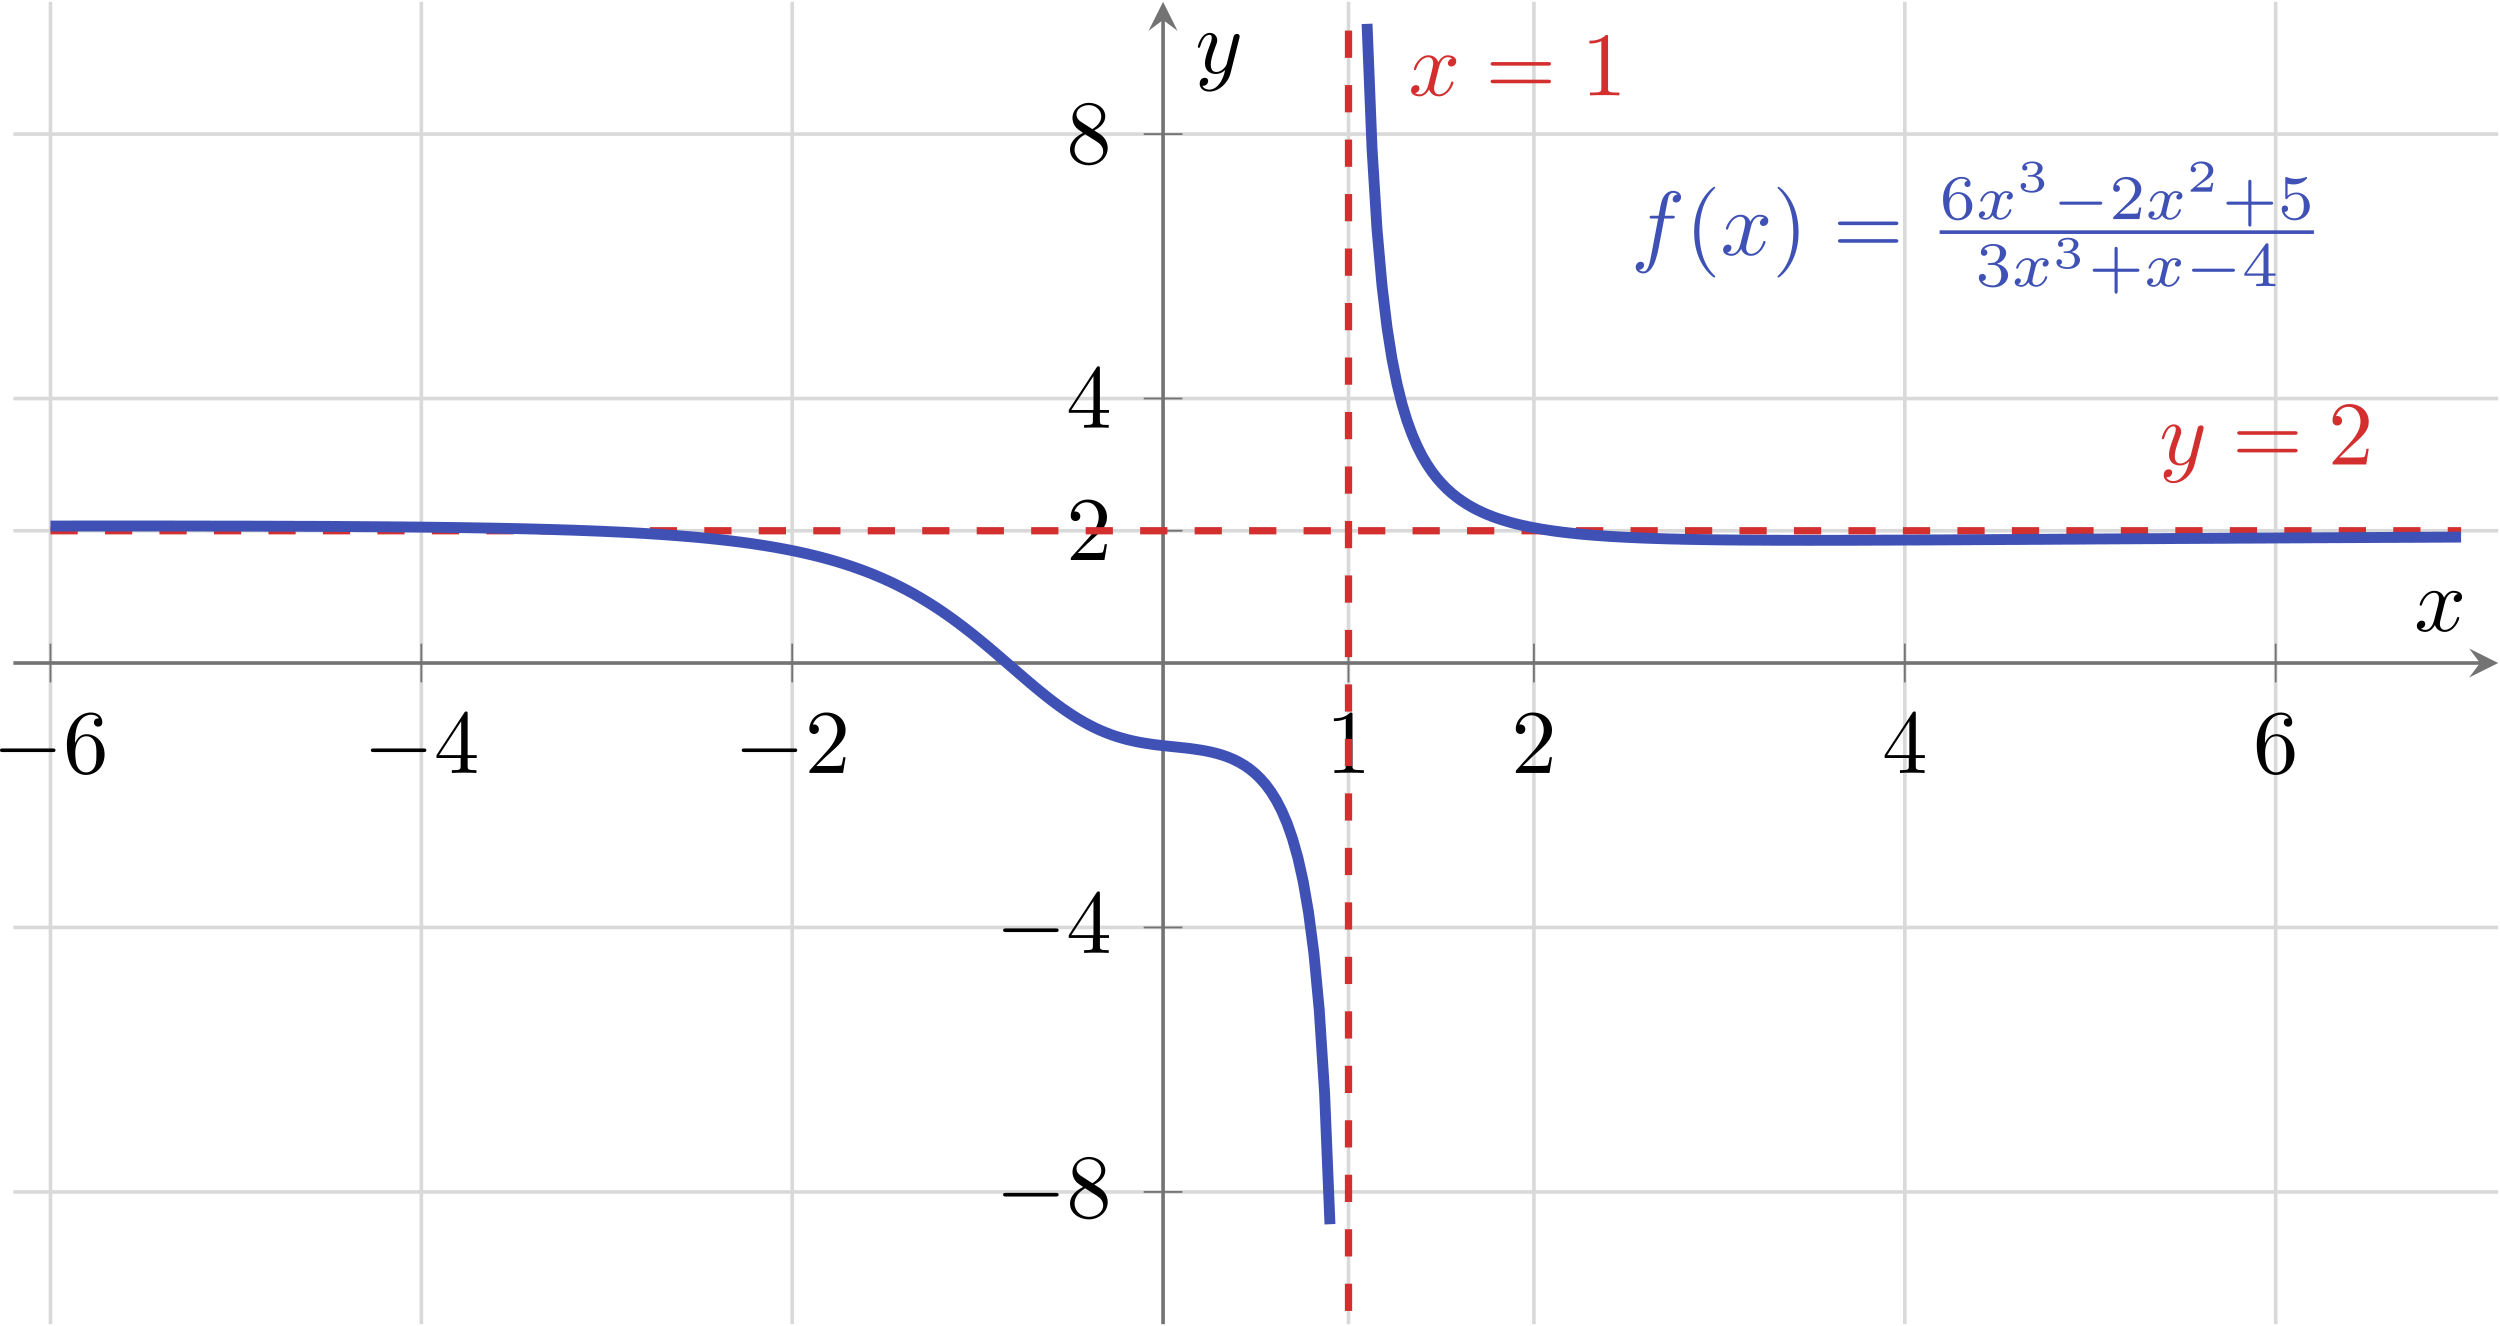
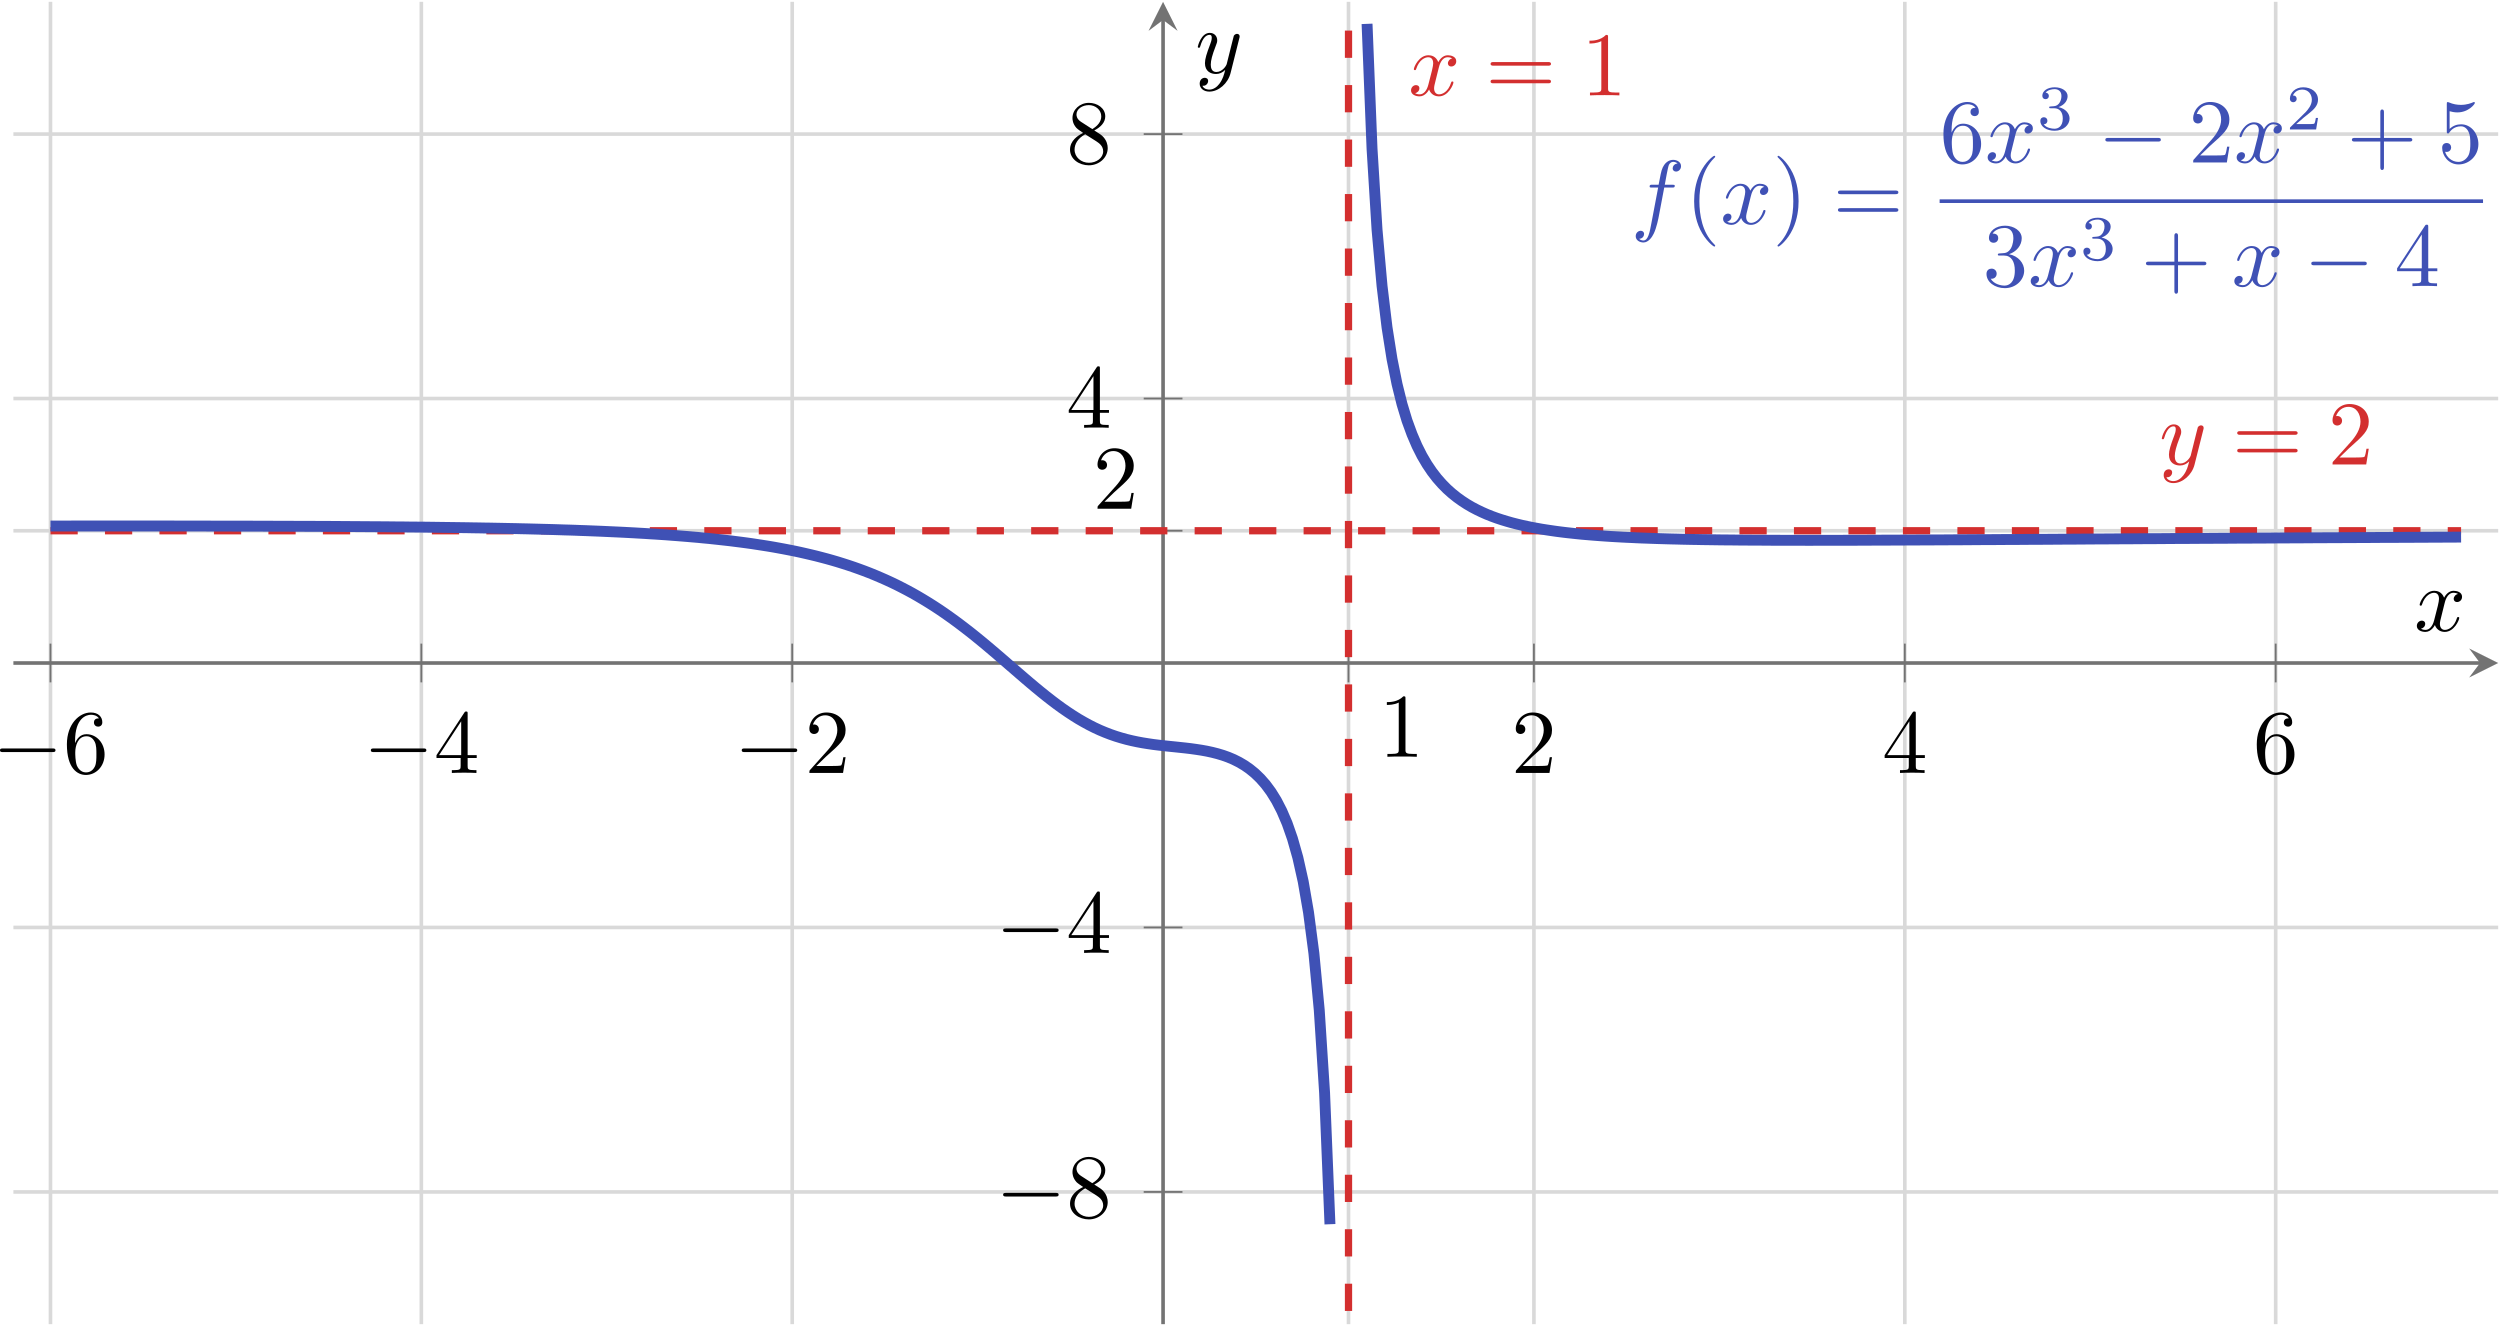
<svg xmlns="http://www.w3.org/2000/svg" xmlns:xlink="http://www.w3.org/1999/xlink" version="1.1" width="274.305pt" height="145.489pt" viewBox="-62.871 -67.02 274.305 145.489">
  <defs>
    <path id="g0-0" d="M6.565-2.291C6.735-2.291 6.914-2.291 6.914-2.491S6.735-2.69 6.565-2.69H1.176C1.006-2.69 .827-2.69 .827-2.491S1.006-2.291 1.176-2.291H6.565Z" />
-     <path id="g1-0" d="M5.189-1.576C5.3-1.576 5.467-1.576 5.467-1.743C5.467-1.918 5.307-1.918 5.189-1.918H1.032C.921-1.918 .753-1.918 .753-1.75C.753-1.576 .914-1.576 1.032-1.576H5.189Z" />
-     <path id="g2-102" d="M3.656-3.985H4.513C4.712-3.985 4.812-3.985 4.812-4.184C4.812-4.294 4.712-4.294 4.543-4.294H3.716L3.925-5.43C3.965-5.639 4.105-6.346 4.164-6.466C4.254-6.655 4.423-6.804 4.633-6.804C4.672-6.804 4.932-6.804 5.121-6.625C4.682-6.585 4.583-6.237 4.583-6.087C4.583-5.858 4.762-5.738 4.951-5.738C5.21-5.738 5.499-5.958 5.499-6.336C5.499-6.795 5.041-7.024 4.633-7.024C4.294-7.024 3.666-6.844 3.367-5.858C3.308-5.649 3.278-5.549 3.039-4.294H2.351C2.162-4.294 2.052-4.294 2.052-4.105C2.052-3.985 2.142-3.985 2.331-3.985H2.989L2.242-.05C2.062 .917 1.893 1.823 1.375 1.823C1.335 1.823 1.086 1.823 .897 1.644C1.355 1.614 1.445 1.255 1.445 1.106C1.445 .877 1.265 .757 1.076 .757C.817 .757 .528 .976 .528 1.355C.528 1.803 .966 2.042 1.375 2.042C1.923 2.042 2.321 1.455 2.501 1.076C2.819 .448 3.049-.757 3.059-.827L3.656-3.985Z" />
-     <path id="g2-120" d="M3.328-3.009C3.387-3.268 3.616-4.184 4.314-4.184C4.364-4.184 4.603-4.184 4.812-4.055C4.533-4.005 4.334-3.756 4.334-3.517C4.334-3.357 4.443-3.168 4.712-3.168C4.932-3.168 5.25-3.347 5.25-3.746C5.25-4.264 4.663-4.403 4.324-4.403C3.746-4.403 3.397-3.875 3.278-3.646C3.029-4.304 2.491-4.403 2.202-4.403C1.166-4.403 .598-3.118 .598-2.869C.598-2.77 .697-2.77 .717-2.77C.797-2.77 .827-2.79 .847-2.879C1.186-3.935 1.843-4.184 2.182-4.184C2.371-4.184 2.72-4.095 2.72-3.517C2.72-3.208 2.55-2.54 2.182-1.146C2.022-.528 1.674-.11 1.235-.11C1.176-.11 .946-.11 .737-.239C.986-.289 1.205-.498 1.205-.777C1.205-1.046 .986-1.126 .837-1.126C.538-1.126 .289-.867 .289-.548C.289-.09 .787 .11 1.225 .11C1.883 .11 2.242-.588 2.271-.648C2.391-.279 2.75 .11 3.347 .11C4.374 .11 4.941-1.176 4.941-1.425C4.941-1.524 4.852-1.524 4.822-1.524C4.732-1.524 4.712-1.484 4.692-1.415C4.364-.349 3.686-.11 3.367-.11C2.979-.11 2.819-.428 2.819-.767C2.819-.986 2.879-1.205 2.989-1.644L3.328-3.009Z" />
-     <path id="g2-121" d="M4.842-3.796C4.882-3.935 4.882-3.955 4.882-4.025C4.882-4.204 4.742-4.294 4.593-4.294C4.493-4.294 4.334-4.234 4.244-4.085C4.224-4.035 4.144-3.726 4.105-3.547C4.035-3.288 3.965-3.019 3.905-2.75L3.457-.956C3.417-.807 2.989-.11 2.331-.11C1.823-.11 1.714-.548 1.714-.917C1.714-1.375 1.883-1.993 2.222-2.869C2.381-3.278 2.421-3.387 2.421-3.587C2.421-4.035 2.102-4.403 1.604-4.403C.658-4.403 .289-2.959 .289-2.869C.289-2.77 .389-2.77 .408-2.77C.508-2.77 .518-2.79 .568-2.949C.837-3.885 1.235-4.184 1.574-4.184C1.654-4.184 1.823-4.184 1.823-3.866C1.823-3.616 1.724-3.357 1.654-3.168C1.255-2.112 1.076-1.544 1.076-1.076C1.076-.189 1.704 .11 2.291 .11C2.68 .11 3.019-.06 3.298-.339C3.168 .179 3.049 .667 2.65 1.196C2.391 1.534 2.012 1.823 1.554 1.823C1.415 1.823 .966 1.793 .797 1.405C.956 1.405 1.086 1.405 1.225 1.285C1.325 1.196 1.425 1.066 1.425 .877C1.425 .568 1.156 .528 1.056 .528C.827 .528 .498 .687 .498 1.176C.498 1.674 .936 2.042 1.554 2.042C2.58 2.042 3.606 1.136 3.885 .01L4.842-3.796Z" />
-     <path id="g3-120" d="M1.736-.739C1.667-.502 1.437-.126 1.081-.126C1.06-.126 .851-.126 .704-.223C.99-.314 1.011-.565 1.011-.607C1.011-.76 .893-.865 .732-.865C.537-.865 .335-.697 .335-.439C.335-.091 .725 .07 1.067 .07C1.388 .07 1.674-.133 1.848-.425C2.015-.056 2.399 .07 2.678 .07C3.48 .07 3.905-.802 3.905-.997C3.905-1.088 3.815-1.088 3.794-1.088C3.696-1.088 3.689-1.053 3.661-.969C3.515-.488 3.096-.126 2.706-.126C2.427-.126 2.28-.314 2.28-.579C2.28-.76 2.448-1.395 2.643-2.169C2.783-2.706 3.096-2.88 3.327-2.88C3.34-2.88 3.557-2.88 3.703-2.783C3.48-2.72 3.396-2.525 3.396-2.399C3.396-2.246 3.515-2.141 3.675-2.141S4.066-2.273 4.066-2.566C4.066-2.957 3.619-3.075 3.34-3.075C2.992-3.075 2.713-2.845 2.559-2.58C2.434-2.866 2.113-3.075 1.723-3.075C.941-3.075 .495-2.218 .495-2.008C.495-1.918 .593-1.918 .614-1.918C.704-1.918 .711-1.946 .746-2.036C.921-2.58 1.36-2.88 1.702-2.88C1.932-2.88 2.12-2.755 2.12-2.42C2.12-2.28 2.036-1.932 1.974-1.695L1.736-.739Z" />
-     <path id="g4-40" d="M3.298 2.391C3.298 2.361 3.298 2.341 3.128 2.172C1.883 .917 1.564-.966 1.564-2.491C1.564-4.224 1.943-5.958 3.168-7.203C3.298-7.323 3.298-7.342 3.298-7.372C3.298-7.442 3.258-7.472 3.198-7.472C3.098-7.472 2.202-6.795 1.614-5.529C1.106-4.433 .986-3.328 .986-2.491C.986-1.714 1.096-.508 1.644 .618C2.242 1.843 3.098 2.491 3.198 2.491C3.258 2.491 3.298 2.461 3.298 2.391Z" />
-     <path id="g4-41" d="M2.879-2.491C2.879-3.268 2.77-4.473 2.222-5.599C1.624-6.824 .767-7.472 .667-7.472C.608-7.472 .568-7.432 .568-7.372C.568-7.342 .568-7.323 .757-7.143C1.733-6.157 2.301-4.573 2.301-2.491C2.301-.787 1.933 .966 .697 2.222C.568 2.341 .568 2.361 .568 2.391C.568 2.451 .608 2.491 .667 2.491C.767 2.491 1.664 1.813 2.252 .548C2.76-.548 2.879-1.654 2.879-2.491Z" />
-     <path id="g4-49" d="M2.929-6.376C2.929-6.615 2.929-6.635 2.7-6.635C2.082-5.998 1.205-5.998 .887-5.998V-5.689C1.086-5.689 1.674-5.689 2.192-5.948V-.787C2.192-.428 2.162-.309 1.265-.309H.946V0C1.295-.03 2.162-.03 2.56-.03S3.826-.03 4.174 0V-.309H3.856C2.959-.309 2.929-.418 2.929-.787V-6.376Z" />
-     <path id="g4-50" d="M1.265-.767L2.321-1.793C3.875-3.168 4.473-3.706 4.473-4.702C4.473-5.838 3.577-6.635 2.361-6.635C1.235-6.635 .498-5.719 .498-4.832C.498-4.274 .996-4.274 1.026-4.274C1.196-4.274 1.544-4.394 1.544-4.802C1.544-5.061 1.365-5.32 1.016-5.32C.936-5.32 .917-5.32 .887-5.31C1.116-5.958 1.654-6.326 2.232-6.326C3.138-6.326 3.567-5.519 3.567-4.702C3.567-3.905 3.068-3.118 2.521-2.501L.608-.369C.498-.259 .498-.239 .498 0H4.194L4.473-1.733H4.224C4.174-1.435 4.105-.996 4.005-.847C3.935-.767 3.278-.767 3.059-.767H1.265Z" />
-     <path id="g4-52" d="M2.929-1.644V-.777C2.929-.418 2.909-.309 2.172-.309H1.963V0C2.371-.03 2.889-.03 3.308-.03S4.254-.03 4.663 0V-.309H4.453C3.716-.309 3.696-.418 3.696-.777V-1.644H4.692V-1.953H3.696V-6.486C3.696-6.685 3.696-6.745 3.537-6.745C3.447-6.745 3.417-6.745 3.337-6.625L.279-1.953V-1.644H2.929ZM2.989-1.953H.558L2.989-5.669V-1.953Z" />
-     <path id="g4-54" d="M1.315-3.268V-3.507C1.315-6.027 2.55-6.386 3.059-6.386C3.298-6.386 3.716-6.326 3.935-5.988C3.786-5.988 3.387-5.988 3.387-5.539C3.387-5.23 3.626-5.081 3.846-5.081C4.005-5.081 4.304-5.171 4.304-5.559C4.304-6.157 3.866-6.635 3.039-6.635C1.763-6.635 .418-5.35 .418-3.148C.418-.488 1.574 .219 2.501 .219C3.606 .219 4.553-.717 4.553-2.032C4.553-3.298 3.666-4.254 2.56-4.254C1.883-4.254 1.514-3.746 1.315-3.268ZM2.501-.06C1.873-.06 1.574-.658 1.514-.807C1.335-1.275 1.335-2.072 1.335-2.252C1.335-3.029 1.654-4.025 2.55-4.025C2.71-4.025 3.168-4.025 3.477-3.407C3.656-3.039 3.656-2.531 3.656-2.042C3.656-1.564 3.656-1.066 3.487-.707C3.188-.11 2.73-.06 2.501-.06Z" />
-     <path id="g4-56" d="M1.624-4.553C1.166-4.852 1.126-5.191 1.126-5.36C1.126-5.968 1.773-6.386 2.481-6.386C3.208-6.386 3.846-5.868 3.846-5.151C3.846-4.583 3.457-4.105 2.859-3.756L1.624-4.553ZM3.078-3.606C3.796-3.975 4.284-4.493 4.284-5.151C4.284-6.067 3.397-6.635 2.491-6.635C1.494-6.635 .687-5.898 .687-4.971C.687-4.792 .707-4.344 1.126-3.875C1.235-3.756 1.604-3.507 1.853-3.337C1.275-3.049 .418-2.491 .418-1.504C.418-.448 1.435 .219 2.481 .219C3.606 .219 4.553-.608 4.553-1.674C4.553-2.032 4.443-2.481 4.065-2.899C3.875-3.108 3.716-3.208 3.078-3.606ZM2.082-3.188L3.308-2.411C3.587-2.222 4.055-1.923 4.055-1.315C4.055-.578 3.308-.06 2.491-.06C1.634-.06 .917-.677 .917-1.504C.917-2.082 1.235-2.72 2.082-3.188Z" />
-     <path id="g4-61" d="M6.844-3.258C6.994-3.258 7.183-3.258 7.183-3.457S6.994-3.656 6.854-3.656H.887C.747-3.656 .558-3.656 .558-3.457S.747-3.258 .897-3.258H6.844ZM6.854-1.325C6.994-1.325 7.183-1.325 7.183-1.524S6.994-1.724 6.844-1.724H.897C.747-1.724 .558-1.724 .558-1.524S.747-1.325 .887-1.325H6.854Z" />
-     <path id="g5-43" d="M3.229-1.576H5.363C5.454-1.576 5.621-1.576 5.621-1.743C5.621-1.918 5.461-1.918 5.363-1.918H3.229V-4.059C3.229-4.149 3.229-4.317 3.062-4.317C2.887-4.317 2.887-4.156 2.887-4.059V-1.918H.746C.656-1.918 .488-1.918 .488-1.75C.488-1.576 .649-1.576 .746-1.576H2.887V.565C2.887 .656 2.887 .823 3.055 .823C3.229 .823 3.229 .663 3.229 .565V-1.576Z" />
-     <path id="g5-50" d="M3.522-1.269H3.285C3.264-1.116 3.194-.704 3.103-.635C3.048-.593 2.511-.593 2.413-.593H1.13C1.862-1.241 2.106-1.437 2.525-1.764C3.041-2.176 3.522-2.608 3.522-3.271C3.522-4.115 2.783-4.631 1.89-4.631C1.025-4.631 .439-4.024 .439-3.382C.439-3.027 .739-2.992 .809-2.992C.976-2.992 1.179-3.11 1.179-3.361C1.179-3.487 1.13-3.731 .767-3.731C.983-4.226 1.458-4.38 1.785-4.38C2.483-4.38 2.845-3.836 2.845-3.271C2.845-2.664 2.413-2.183 2.19-1.932L.509-.272C.439-.209 .439-.195 .439 0H3.313L3.522-1.269Z" />
-     <path id="g5-51" d="M1.904-2.329C2.448-2.329 2.838-1.953 2.838-1.206C2.838-.342 2.336-.084 1.932-.084C1.653-.084 1.039-.16 .746-.572C1.074-.586 1.151-.816 1.151-.962C1.151-1.186 .983-1.346 .767-1.346C.572-1.346 .377-1.227 .377-.941C.377-.286 1.102 .139 1.946 .139C2.915 .139 3.585-.509 3.585-1.206C3.585-1.75 3.138-2.294 2.371-2.455C3.103-2.72 3.368-3.243 3.368-3.668C3.368-4.219 2.734-4.631 1.96-4.631S.593-4.254 .593-3.696C.593-3.459 .746-3.327 .955-3.327C1.172-3.327 1.311-3.487 1.311-3.682C1.311-3.884 1.172-4.031 .955-4.045C1.2-4.352 1.681-4.428 1.939-4.428C2.253-4.428 2.692-4.275 2.692-3.668C2.692-3.375 2.594-3.055 2.413-2.838C2.183-2.573 1.988-2.559 1.639-2.538C1.465-2.525 1.451-2.525 1.416-2.518C1.402-2.518 1.346-2.504 1.346-2.427C1.346-2.329 1.409-2.329 1.527-2.329H1.904Z" />
-     <path id="g5-52" d="M3.689-1.144V-1.395H2.915V-4.505C2.915-4.652 2.915-4.7 2.762-4.7C2.678-4.7 2.65-4.7 2.58-4.603L.272-1.395V-1.144H2.322V-.572C2.322-.335 2.322-.251 1.757-.251H1.569V0C1.918-.014 2.364-.028 2.615-.028C2.873-.028 3.32-.014 3.668 0V-.251H3.48C2.915-.251 2.915-.335 2.915-.572V-1.144H3.689ZM2.371-3.947V-1.395H.53L2.371-3.947Z" />
-     <path id="g5-53" d="M1.081-3.891C1.437-3.801 1.646-3.801 1.757-3.801C2.678-3.801 3.222-4.428 3.222-4.533C3.222-4.61 3.173-4.631 3.138-4.631C3.124-4.631 3.11-4.631 3.082-4.61C2.915-4.547 2.545-4.407 2.029-4.407C1.834-4.407 1.465-4.421 1.011-4.596C.941-4.631 .928-4.631 .921-4.631C.83-4.631 .83-4.554 .83-4.442V-2.385C.83-2.267 .83-2.183 .941-2.183C1.004-2.183 1.011-2.197 1.081-2.28C1.381-2.664 1.806-2.72 2.05-2.72C2.469-2.72 2.657-2.385 2.692-2.329C2.817-2.099 2.859-1.834 2.859-1.43C2.859-1.22 2.859-.809 2.65-.502C2.476-.251 2.176-.084 1.834-.084C1.381-.084 .914-.335 .739-.795C1.004-.774 1.137-.948 1.137-1.137C1.137-1.437 .879-1.492 .788-1.492C.774-1.492 .439-1.492 .439-1.116C.439-.488 1.011 .139 1.848 .139C2.741 .139 3.522-.523 3.522-1.402C3.522-2.19 2.922-2.915 2.057-2.915C1.75-2.915 1.388-2.838 1.081-2.573V-3.891Z" />
-     <path id="g5-54" d="M1.046-2.28C1.046-2.852 1.095-3.368 1.36-3.794C1.597-4.17 1.974-4.428 2.42-4.428C2.629-4.428 2.908-4.373 3.048-4.184C2.873-4.17 2.727-4.052 2.727-3.85C2.727-3.675 2.845-3.522 3.055-3.522S3.389-3.661 3.389-3.864C3.389-4.268 3.096-4.631 2.406-4.631C1.402-4.631 .377-3.71 .377-2.211C.377-.404 1.227 .139 1.995 .139C2.845 .139 3.585-.509 3.585-1.423C3.585-2.308 2.88-2.964 2.064-2.964C1.506-2.964 1.2-2.594 1.046-2.28ZM1.995-.084C1.646-.084 1.374-.286 1.227-.593C1.123-.802 1.067-1.151 1.067-1.569C1.067-2.246 1.471-2.769 2.029-2.769C2.35-2.769 2.566-2.643 2.741-2.385C2.908-2.12 2.915-1.827 2.915-1.423C2.915-1.025 2.915-.732 2.727-.46C2.559-.216 2.336-.084 1.995-.084Z" />
-     <path id="g6-50" d="M2.934-.961H2.725C2.71-.867 2.66-.558 2.58-.508C2.54-.478 2.122-.478 2.047-.478H1.071C1.4-.722 1.768-1.001 2.067-1.2C2.516-1.509 2.934-1.798 2.934-2.326C2.934-2.964 2.331-3.318 1.619-3.318C.946-3.318 .453-2.929 .453-2.441C.453-2.182 .672-2.137 .742-2.137C.877-2.137 1.036-2.227 1.036-2.431C1.036-2.61 .907-2.71 .752-2.725C.892-2.949 1.181-3.098 1.514-3.098C1.998-3.098 2.401-2.809 2.401-2.321C2.401-1.903 2.112-1.584 1.729-1.26L.513-.229C.463-.184 .458-.184 .453-.149V0H2.77L2.934-.961Z" />
-     <path id="g6-51" d="M1.644-1.649C2.102-1.649 2.406-1.365 2.406-.872C2.406-.364 2.092-.095 1.649-.095C1.594-.095 1.001-.095 .747-.354C.951-.384 1.011-.538 1.011-.658C1.011-.842 .872-.961 .707-.961C.548-.961 .399-.857 .399-.648C.399-.13 .986 .11 1.664 .11C2.481 .11 2.989-.384 2.989-.867C2.989-1.275 2.625-1.624 2.057-1.753C2.655-1.948 2.814-2.326 2.814-2.605C2.814-3.014 2.306-3.318 1.679-3.318C1.066-3.318 .573-3.059 .573-2.61C.573-2.376 .762-2.316 .857-2.316C1.001-2.316 1.141-2.421 1.141-2.6C1.141-2.715 1.081-2.854 .902-2.884C1.116-3.113 1.559-3.128 1.664-3.128C2.027-3.128 2.286-2.944 2.286-2.605C2.286-2.316 2.097-1.863 1.574-1.833C1.435-1.828 1.415-1.823 1.285-1.818C1.23-1.813 1.176-1.808 1.176-1.733C1.176-1.649 1.225-1.649 1.315-1.649H1.644Z" />
+     <path id="g1-102" d="M3.656-3.985H4.513C4.712-3.985 4.812-3.985 4.812-4.184C4.812-4.294 4.712-4.294 4.543-4.294H3.716L3.925-5.43C3.965-5.639 4.105-6.346 4.164-6.466C4.254-6.655 4.423-6.804 4.633-6.804C4.672-6.804 4.932-6.804 5.121-6.625C4.682-6.585 4.583-6.237 4.583-6.087C4.583-5.858 4.762-5.738 4.951-5.738C5.21-5.738 5.499-5.958 5.499-6.336C5.499-6.795 5.041-7.024 4.633-7.024C4.294-7.024 3.666-6.844 3.367-5.858C3.308-5.649 3.278-5.549 3.039-4.294H2.351C2.162-4.294 2.052-4.294 2.052-4.105C2.052-3.985 2.142-3.985 2.331-3.985H2.989L2.242-.05C2.062 .917 1.893 1.823 1.375 1.823C1.335 1.823 1.086 1.823 .897 1.644C1.355 1.614 1.445 1.255 1.445 1.106C1.445 .877 1.265 .757 1.076 .757C.817 .757 .528 .976 .528 1.355C.528 1.803 .966 2.042 1.375 2.042C1.923 2.042 2.321 1.455 2.501 1.076C2.819 .448 3.049-.757 3.059-.827L3.656-3.985Z" />
+     <path id="g1-120" d="M3.328-3.009C3.387-3.268 3.616-4.184 4.314-4.184C4.364-4.184 4.603-4.184 4.812-4.055C4.533-4.005 4.334-3.756 4.334-3.517C4.334-3.357 4.443-3.168 4.712-3.168C4.932-3.168 5.25-3.347 5.25-3.746C5.25-4.264 4.663-4.403 4.324-4.403C3.746-4.403 3.397-3.875 3.278-3.646C3.029-4.304 2.491-4.403 2.202-4.403C1.166-4.403 .598-3.118 .598-2.869C.598-2.77 .697-2.77 .717-2.77C.797-2.77 .827-2.79 .847-2.879C1.186-3.935 1.843-4.184 2.182-4.184C2.371-4.184 2.72-4.095 2.72-3.517C2.72-3.208 2.55-2.54 2.182-1.146C2.022-.528 1.674-.11 1.235-.11C1.176-.11 .946-.11 .737-.239C.986-.289 1.205-.498 1.205-.777C1.205-1.046 .986-1.126 .837-1.126C.538-1.126 .289-.867 .289-.548C.289-.09 .787 .11 1.225 .11C1.883 .11 2.242-.588 2.271-.648C2.391-.279 2.75 .11 3.347 .11C4.374 .11 4.941-1.176 4.941-1.425C4.941-1.524 4.852-1.524 4.822-1.524C4.732-1.524 4.712-1.484 4.692-1.415C4.364-.349 3.686-.11 3.367-.11C2.979-.11 2.819-.428 2.819-.767C2.819-.986 2.879-1.205 2.989-1.644L3.328-3.009Z" />
+     <path id="g1-121" d="M4.842-3.796C4.882-3.935 4.882-3.955 4.882-4.025C4.882-4.204 4.742-4.294 4.593-4.294C4.493-4.294 4.334-4.234 4.244-4.085C4.224-4.035 4.144-3.726 4.105-3.547C4.035-3.288 3.965-3.019 3.905-2.75L3.457-.956C3.417-.807 2.989-.11 2.331-.11C1.823-.11 1.714-.548 1.714-.917C1.714-1.375 1.883-1.993 2.222-2.869C2.381-3.278 2.421-3.387 2.421-3.587C2.421-4.035 2.102-4.403 1.604-4.403C.658-4.403 .289-2.959 .289-2.869C.289-2.77 .389-2.77 .408-2.77C.508-2.77 .518-2.79 .568-2.949C.837-3.885 1.235-4.184 1.574-4.184C1.654-4.184 1.823-4.184 1.823-3.866C1.823-3.616 1.724-3.357 1.654-3.168C1.255-2.112 1.076-1.544 1.076-1.076C1.076-.189 1.704 .11 2.291 .11C2.68 .11 3.019-.06 3.298-.339C3.168 .179 3.049 .667 2.65 1.196C2.391 1.534 2.012 1.823 1.554 1.823C1.415 1.823 .966 1.793 .797 1.405C.956 1.405 1.086 1.405 1.225 1.285C1.325 1.196 1.425 1.066 1.425 .877C1.425 .568 1.156 .528 1.056 .528C.827 .528 .498 .687 .498 1.176C.498 1.674 .936 2.042 1.554 2.042C2.58 2.042 3.606 1.136 3.885 .01L4.842-3.796Z" />
+     <path id="g2-40" d="M3.298 2.391C3.298 2.361 3.298 2.341 3.128 2.172C1.883 .917 1.564-.966 1.564-2.491C1.564-4.224 1.943-5.958 3.168-7.203C3.298-7.323 3.298-7.342 3.298-7.372C3.298-7.442 3.258-7.472 3.198-7.472C3.098-7.472 2.202-6.795 1.614-5.529C1.106-4.433 .986-3.328 .986-2.491C.986-1.714 1.096-.508 1.644 .618C2.242 1.843 3.098 2.491 3.198 2.491C3.258 2.491 3.298 2.461 3.298 2.391Z" />
+     <path id="g2-41" d="M2.879-2.491C2.879-3.268 2.77-4.473 2.222-5.599C1.624-6.824 .767-7.472 .667-7.472C.608-7.472 .568-7.432 .568-7.372C.568-7.342 .568-7.323 .757-7.143C1.733-6.157 2.301-4.573 2.301-2.491C2.301-.787 1.933 .966 .697 2.222C.568 2.341 .568 2.361 .568 2.391C.568 2.451 .608 2.491 .667 2.491C.767 2.491 1.664 1.813 2.252 .548C2.76-.548 2.879-1.654 2.879-2.491Z" />
+     <path id="g2-43" d="M4.075-2.291H6.854C6.994-2.291 7.183-2.291 7.183-2.491S6.994-2.69 6.854-2.69H4.075V-5.479C4.075-5.619 4.075-5.808 3.875-5.808S3.676-5.619 3.676-5.479V-2.69H.887C.747-2.69 .558-2.69 .558-2.491S.747-2.291 .887-2.291H3.676V.498C3.676 .638 3.676 .827 3.875 .827S4.075 .638 4.075 .498V-2.291Z" />
+     <path id="g2-49" d="M2.929-6.376C2.929-6.615 2.929-6.635 2.7-6.635C2.082-5.998 1.205-5.998 .887-5.998V-5.689C1.086-5.689 1.674-5.689 2.192-5.948V-.787C2.192-.428 2.162-.309 1.265-.309H.946V0C1.295-.03 2.162-.03 2.56-.03S3.826-.03 4.174 0V-.309H3.856C2.959-.309 2.929-.418 2.929-.787V-6.376Z" />
+     <path id="g2-50" d="M1.265-.767L2.321-1.793C3.875-3.168 4.473-3.706 4.473-4.702C4.473-5.838 3.577-6.635 2.361-6.635C1.235-6.635 .498-5.719 .498-4.832C.498-4.274 .996-4.274 1.026-4.274C1.196-4.274 1.544-4.394 1.544-4.802C1.544-5.061 1.365-5.32 1.016-5.32C.936-5.32 .917-5.32 .887-5.31C1.116-5.958 1.654-6.326 2.232-6.326C3.138-6.326 3.567-5.519 3.567-4.702C3.567-3.905 3.068-3.118 2.521-2.501L.608-.369C.498-.259 .498-.239 .498 0H4.194L4.473-1.733H4.224C4.174-1.435 4.105-.996 4.005-.847C3.935-.767 3.278-.767 3.059-.767H1.265Z" />
+     <path id="g2-51" d="M2.889-3.507C3.706-3.776 4.284-4.473 4.284-5.26C4.284-6.077 3.407-6.635 2.451-6.635C1.445-6.635 .687-6.037 .687-5.28C.687-4.951 .907-4.762 1.196-4.762C1.504-4.762 1.704-4.981 1.704-5.27C1.704-5.768 1.235-5.768 1.086-5.768C1.395-6.257 2.052-6.386 2.411-6.386C2.819-6.386 3.367-6.167 3.367-5.27C3.367-5.151 3.347-4.573 3.088-4.134C2.79-3.656 2.451-3.626 2.202-3.616C2.122-3.606 1.883-3.587 1.813-3.587C1.733-3.577 1.664-3.567 1.664-3.467C1.664-3.357 1.733-3.357 1.903-3.357H2.341C3.158-3.357 3.527-2.68 3.527-1.704C3.527-.349 2.839-.06 2.401-.06C1.973-.06 1.225-.229 .877-.817C1.225-.767 1.534-.986 1.534-1.365C1.534-1.724 1.265-1.923 .976-1.923C.737-1.923 .418-1.783 .418-1.345C.418-.438 1.345 .219 2.431 .219C3.646 .219 4.553-.687 4.553-1.704C4.553-2.521 3.925-3.298 2.889-3.507Z" />
+     <path id="g2-52" d="M2.929-1.644V-.777C2.929-.418 2.909-.309 2.172-.309H1.963V0C2.371-.03 2.889-.03 3.308-.03S4.254-.03 4.663 0V-.309H4.453C3.716-.309 3.696-.418 3.696-.777V-1.644H4.692V-1.953H3.696V-6.486C3.696-6.685 3.696-6.745 3.537-6.745C3.447-6.745 3.417-6.745 3.337-6.625L.279-1.953V-1.644H2.929ZM2.989-1.953H.558L2.989-5.669V-1.953Z" />
+     <path id="g2-53" d="M4.473-2.002C4.473-3.188 3.656-4.184 2.58-4.184C2.102-4.184 1.674-4.025 1.315-3.676V-5.619C1.514-5.559 1.843-5.489 2.162-5.489C3.387-5.489 4.085-6.396 4.085-6.526C4.085-6.585 4.055-6.635 3.985-6.635C3.975-6.635 3.955-6.635 3.905-6.605C3.706-6.516 3.218-6.316 2.55-6.316C2.152-6.316 1.694-6.386 1.225-6.595C1.146-6.625 1.126-6.625 1.106-6.625C1.006-6.625 1.006-6.545 1.006-6.386V-3.437C1.006-3.258 1.006-3.178 1.146-3.178C1.215-3.178 1.235-3.208 1.275-3.268C1.385-3.427 1.753-3.965 2.56-3.965C3.078-3.965 3.328-3.507 3.407-3.328C3.567-2.959 3.587-2.57 3.587-2.072C3.587-1.724 3.587-1.126 3.347-.707C3.108-.319 2.74-.06 2.281-.06C1.554-.06 .986-.588 .817-1.176C.847-1.166 .877-1.156 .986-1.156C1.315-1.156 1.484-1.405 1.484-1.644S1.315-2.132 .986-2.132C.847-2.132 .498-2.062 .498-1.604C.498-.747 1.186 .219 2.301 .219C3.457 .219 4.473-.737 4.473-2.002Z" />
+     <path id="g2-54" d="M1.315-3.268V-3.507C1.315-6.027 2.55-6.386 3.059-6.386C3.298-6.386 3.716-6.326 3.935-5.988C3.786-5.988 3.387-5.988 3.387-5.539C3.387-5.23 3.626-5.081 3.846-5.081C4.005-5.081 4.304-5.171 4.304-5.559C4.304-6.157 3.866-6.635 3.039-6.635C1.763-6.635 .418-5.35 .418-3.148C.418-.488 1.574 .219 2.501 .219C3.606 .219 4.553-.717 4.553-2.032C4.553-3.298 3.666-4.254 2.56-4.254C1.883-4.254 1.514-3.746 1.315-3.268ZM2.501-.06C1.873-.06 1.574-.658 1.514-.807C1.335-1.275 1.335-2.072 1.335-2.252C1.335-3.029 1.654-4.025 2.55-4.025C2.71-4.025 3.168-4.025 3.477-3.407C3.656-3.039 3.656-2.531 3.656-2.042C3.656-1.564 3.656-1.066 3.487-.707C3.188-.11 2.73-.06 2.501-.06Z" />
+     <path id="g2-56" d="M1.624-4.553C1.166-4.852 1.126-5.191 1.126-5.36C1.126-5.968 1.773-6.386 2.481-6.386C3.208-6.386 3.846-5.868 3.846-5.151C3.846-4.583 3.457-4.105 2.859-3.756L1.624-4.553ZM3.078-3.606C3.796-3.975 4.284-4.493 4.284-5.151C4.284-6.067 3.397-6.635 2.491-6.635C1.494-6.635 .687-5.898 .687-4.971C.687-4.792 .707-4.344 1.126-3.875C1.235-3.756 1.604-3.507 1.853-3.337C1.275-3.049 .418-2.491 .418-1.504C.418-.448 1.435 .219 2.481 .219C3.606 .219 4.553-.608 4.553-1.674C4.553-2.032 4.443-2.481 4.065-2.899C3.875-3.108 3.716-3.208 3.078-3.606ZM2.082-3.188L3.308-2.411C3.587-2.222 4.055-1.923 4.055-1.315C4.055-.578 3.308-.06 2.491-.06C1.634-.06 .917-.677 .917-1.504C.917-2.082 1.235-2.72 2.082-3.188Z" />
+     <path id="g2-61" d="M6.844-3.258C6.994-3.258 7.183-3.258 7.183-3.457S6.994-3.656 6.854-3.656H.887C.747-3.656 .558-3.656 .558-3.457S.747-3.258 .897-3.258H6.844ZM6.854-1.325C6.994-1.325 7.183-1.325 7.183-1.524S6.994-1.724 6.844-1.724H.897C.747-1.724 .558-1.724 .558-1.524S.747-1.325 .887-1.325H6.854Z" />
+     <path id="g3-50" d="M3.522-1.269H3.285C3.264-1.116 3.194-.704 3.103-.635C3.048-.593 2.511-.593 2.413-.593H1.13C1.862-1.241 2.106-1.437 2.525-1.764C3.041-2.176 3.522-2.608 3.522-3.271C3.522-4.115 2.783-4.631 1.89-4.631C1.025-4.631 .439-4.024 .439-3.382C.439-3.027 .739-2.992 .809-2.992C.976-2.992 1.179-3.11 1.179-3.361C1.179-3.487 1.13-3.731 .767-3.731C.983-4.226 1.458-4.38 1.785-4.38C2.483-4.38 2.845-3.836 2.845-3.271C2.845-2.664 2.413-2.183 2.19-1.932L.509-.272C.439-.209 .439-.195 .439 0H3.313L3.522-1.269Z" />
+     <path id="g3-51" d="M1.904-2.329C2.448-2.329 2.838-1.953 2.838-1.206C2.838-.342 2.336-.084 1.932-.084C1.653-.084 1.039-.16 .746-.572C1.074-.586 1.151-.816 1.151-.962C1.151-1.186 .983-1.346 .767-1.346C.572-1.346 .377-1.227 .377-.941C.377-.286 1.102 .139 1.946 .139C2.915 .139 3.585-.509 3.585-1.206C3.585-1.75 3.138-2.294 2.371-2.455C3.103-2.72 3.368-3.243 3.368-3.668C3.368-4.219 2.734-4.631 1.96-4.631S.593-4.254 .593-3.696C.593-3.459 .746-3.327 .955-3.327C1.172-3.327 1.311-3.487 1.311-3.682C1.311-3.884 1.172-4.031 .955-4.045C1.2-4.352 1.681-4.428 1.939-4.428C2.253-4.428 2.692-4.275 2.692-3.668C2.692-3.375 2.594-3.055 2.413-2.838C2.183-2.573 1.988-2.559 1.639-2.538C1.465-2.525 1.451-2.525 1.416-2.518C1.402-2.518 1.346-2.504 1.346-2.427C1.346-2.329 1.409-2.329 1.527-2.329H1.904Z" />
  </defs>
  <g id="page1">
    <path d="M-57.332 78.27V-66.82M-16.641 78.27V-66.82M24.051 78.27V-66.82M85.09 78.27V-66.82M105.434 78.27V-66.82M146.129 78.27V-66.82M186.821 78.27V-66.82" stroke="#d9d9d9" fill="none" stroke-width=".399" stroke-miterlimit="10" />
    <path d="M-61.402 63.762H211.235M-61.402 34.742H211.235M-61.402-8.785H211.235M-61.402-23.293H211.235M-61.402-52.309H211.235" stroke="#d9d9d9" fill="none" stroke-width=".399" stroke-miterlimit="10" />
    <path d="M-57.332 7.852V3.598M-16.641 7.852V3.598M24.051 7.852V3.598M85.09 7.852V3.598M105.434 7.852V3.598M146.129 7.852V3.598M186.821 7.852V3.598" stroke="#737373" fill="none" stroke-width=".199" stroke-miterlimit="10" />
    <path d="M62.618 63.762H66.871M62.618 34.742H66.871M62.618-8.785H66.871M62.618-23.293H66.871M62.618-52.309H66.871" stroke="#737373" fill="none" stroke-width=".199" stroke-miterlimit="10" />
    <path d="M-61.402 5.727H209.243" stroke="#737373" fill="none" stroke-width=".399" stroke-miterlimit="10" />
    <path d="M211.234 5.727L208.046 4.133L209.242 5.727L208.046 7.32" fill="#737373" />
    <path d="M64.743 78.27V-64.829" stroke="#737373" fill="none" stroke-width=".399" stroke-miterlimit="10" />
    <path d="M64.742-66.82L63.148-63.633L64.742-64.828L66.336-63.633" fill="#737373" />
    <g transform="matrix(1 0 0 1 -7.9122 -60.279)">
      <use x="-55.786" y="78.07" xlink:href="#g0-0" />
-       <use x="-48.037" y="78.07" xlink:href="#g4-54" />
+       <use x="-48.037" y="78.07" xlink:href="#g2-54" />
    </g>
    <g transform="matrix(1 0 0 1 32.78 -60.279)">
      <use x="-55.786" y="78.07" xlink:href="#g0-0" />
-       <use x="-48.037" y="78.07" xlink:href="#g4-52" />
+       <use x="-48.037" y="78.07" xlink:href="#g2-52" />
    </g>
    <g transform="matrix(1 0 0 1 73.4721 -60.279)">
      <use x="-55.786" y="78.07" xlink:href="#g0-0" />
-       <use x="-48.037" y="78.07" xlink:href="#g4-50" />
-     </g>
-     <g transform="matrix(1 0 0 1 138.3847 -60.279)">
-       <use x="-55.786" y="78.07" xlink:href="#g4-49" />
+       <use x="-48.037" y="78.07" xlink:href="#g2-50" />
    </g>
    <g transform="matrix(1 0 0 1 158.731 -60.279)">
-       <use x="-55.786" y="78.07" xlink:href="#g4-50" />
+       <use x="-55.786" y="78.07" xlink:href="#g2-50" />
    </g>
    <g transform="matrix(1 0 0 1 199.423 -60.279)">
-       <use x="-55.786" y="78.07" xlink:href="#g4-52" />
+       <use x="-55.786" y="78.07" xlink:href="#g2-52" />
    </g>
    <g transform="matrix(1 0 0 1 240.115 -60.279)">
-       <use x="-55.786" y="78.07" xlink:href="#g4-54" />
+       <use x="-55.786" y="78.07" xlink:href="#g2-54" />
    </g>
    <g transform="matrix(1 0 0 1 102.1534 -11.5146)">
      <use x="-55.786" y="78.07" xlink:href="#g0-0" />
-       <use x="-48.037" y="78.07" xlink:href="#g4-56" />
+       <use x="-48.037" y="78.07" xlink:href="#g2-56" />
    </g>
    <g transform="matrix(1 0 0 1 102.1534 -40.5323)">
      <use x="-55.786" y="78.07" xlink:href="#g0-0" />
-       <use x="-48.037" y="78.07" xlink:href="#g4-52" />
-     </g>
-     <g transform="matrix(1 0 0 1 109.9022 -83.64388)">
-       <use x="-55.786" y="78.07" xlink:href="#g4-50" />
+       <use x="-48.037" y="78.07" xlink:href="#g2-52" />
    </g>
    <g transform="matrix(1 0 0 1 109.9022 -98.1528)">
-       <use x="-55.786" y="78.07" xlink:href="#g4-52" />
+       <use x="-55.786" y="78.07" xlink:href="#g2-52" />
    </g>
    <g transform="matrix(1 0 0 1 109.9022 -127.1705)">
-       <use x="-55.786" y="78.07" xlink:href="#g4-56" />
+       <use x="-55.786" y="78.07" xlink:href="#g2-56" />
    </g>
    <path d="M85.09 76.82V-65.368" stroke="#d32f2f" fill="none" stroke-width=".797" stroke-miterlimit="10" stroke-dasharray="2.989 2.989" />
    <path d="M-57.332-8.785H-46.312H-35.293H-24.27H-13.25H-2.231H8.789H19.812H30.832H41.852H52.875H63.895H74.914H85.934H96.957H107.977H118.996H130.02H141.039H152.059H163.078H174.102H185.121H196.141H207.164" stroke="#d32f2f" fill="none" stroke-width=".797" stroke-miterlimit="10" stroke-dasharray="2.989 2.989" />
    <path d="M-57.332-9.301H-56.746H-56.16H-55.57L-54.984-9.305H-54.395H-53.809H-53.223H-52.633H-52.047H-51.461H-50.871H-50.285H-49.695H-49.109H-48.523H-47.934H-47.348H-46.762H-46.172H-45.586H-44.996H-44.41H-43.824L-43.234-9.301H-42.648H-42.062H-41.473H-40.887H-40.297L-39.711-9.297H-39.125H-38.535H-37.949L-37.363-9.293H-36.773H-36.188H-35.598L-35.012-9.289H-34.426L-33.836-9.285H-33.25L-32.664-9.281H-32.074H-31.488L-30.902-9.277L-30.312-9.273H-29.727L-29.137-9.27H-28.551L-27.965-9.266L-27.375-9.262H-26.789L-26.203-9.258L-25.613-9.254L-25.027-9.25L-24.438-9.246L-23.852-9.242L-23.266-9.238L-22.676-9.234L-22.09-9.23L-21.504-9.226L-20.914-9.223L-20.328-9.219L-19.738-9.211L-19.152-9.207L-18.567-9.203L-17.977-9.195L-17.391-9.191L-16.805-9.184L-16.215-9.18L-15.629-9.172L-15.039-9.164L-14.453-9.156L-13.867-9.148L-13.277-9.141L-12.691-9.133L-12.105-9.125L-11.516-9.117L-10.93-9.105L-10.34-9.098L-9.754-9.086L-9.168-9.078L-8.578-9.066L-7.992-9.055L-7.406-9.043L-6.816-9.031L-6.231-9.02L-5.641-9.004L-5.055-8.992L-4.469-8.976L-3.879-8.961L-3.293-8.945L-2.707-8.93L-2.117-8.914L-1.531-8.895L-.945-8.875L-.355-8.859L.23-8.84L.82-8.816L1.406-8.797L1.992-8.773L2.582-8.75L3.168-8.726L3.754-8.699L4.344-8.672L4.93-8.645L5.519-8.617L6.105-8.586L6.691-8.555L7.281-8.52L7.867-8.488L8.453-8.449L9.043-8.414L9.629-8.375L10.219-8.336L10.805-8.289L11.391-8.246L11.98-8.199L12.566-8.152L13.152-8.101L13.742-8.051L14.328-7.992L14.918-7.938L15.504-7.875L16.09-7.812L16.68-7.746L17.266-7.68L17.852-7.605L18.441-7.531L19.027-7.453L19.617-7.371L20.203-7.281L20.789-7.191L21.379-7.098L21.965-7L22.551-6.894L23.141-6.785L23.727-6.672L24.316-6.555L24.902-6.43L25.488-6.297L26.078-6.16L26.664-6.019L27.25-5.867L27.84-5.711L28.426-5.547L29.012-5.375L29.602-5.191L30.188-5.004L30.777-4.805L31.363-4.598L31.949-4.383L32.539-4.156L33.125-3.918L33.711-3.668L34.301-3.41L34.887-3.141L35.477-2.859L36.062-2.562L36.648-2.258L37.238-1.938L37.824-1.605L38.41-1.258L39-.898L39.586-.527L40.176-.141L40.762 .258L41.348 .672L41.938 1.098L42.524 1.535L43.11 1.984L43.7 2.442L44.286 2.914L44.875 3.395L45.461 3.883L46.047 4.379L46.637 4.883L47.223 5.387L47.809 5.899L48.399 6.406L48.985 6.914L49.575 7.422L50.161 7.922L50.746 8.414L51.336 8.899L51.922 9.371L52.508 9.828L53.098 10.274L53.684 10.699L54.274 11.105L54.86 11.492L55.446 11.859L56.036 12.199L56.621 12.52L57.207 12.816L57.797 13.09L58.383 13.336L58.969 13.562L59.559 13.766L60.145 13.945L60.735 14.109L61.321 14.25L61.907 14.375L62.496 14.484L63.082 14.578L63.668 14.664L64.258 14.738L64.844 14.805L65.434 14.867L66.02 14.926L66.606 14.988L67.196 15.051L67.782 15.121L68.368 15.203L68.957 15.293L69.543 15.399L70.133 15.527L70.719 15.676L71.305 15.852L71.895 16.062L72.481 16.309L73.067 16.602L73.657 16.949L74.243 17.355L74.832 17.836L75.418 18.402L76.004 19.07L76.594 19.867L77.18 20.812L77.766 21.949L78.356 23.324L78.942 25L79.532 27.082L80.118 29.703L80.703 33.086L81.293 37.582L81.879 43.793L82.465 52.875L83.055 67.305" stroke="#3f51b5" fill="none" stroke-width="1.196" stroke-miterlimit="10" />
    <path d="M87.125-64.403L87.672-50.691L88.219-41.828L88.77-35.645L89.317-31.093L89.864-27.622L90.414-24.883L90.961-22.68L91.508-20.871L92.059-19.367L92.606-18.094L93.153-17.008L93.703-16.074L94.25-15.262L94.797-14.551L95.348-13.926L95.895-13.371L96.442-12.883L96.993-12.441L97.539-12.051L98.086-11.695L98.633-11.375L99.184-11.086L99.731-10.824L100.278-10.582L100.828-10.363L101.375-10.164L101.922-9.984L102.473-9.816L103.02-9.66L103.567-9.52L104.118-9.387L104.664-9.27L105.211-9.156L105.762-9.055L106.309-8.957L106.856-8.871L107.407-8.789L107.953-8.711L108.5-8.641L109.051-8.574L109.598-8.516L110.145-8.457L110.696-8.402L111.243-8.355L111.789-8.309L112.34-8.266L112.887-8.226L113.434-8.188L113.985-8.152L114.532-8.121L115.078-8.09L115.625-8.062L116.176-8.039L116.723-8.012L117.27-7.988L117.821-7.969L118.368-7.949L118.914-7.93L119.465-7.914L120.012-7.898L120.559-7.883L121.11-7.871L121.657-7.855L122.203-7.844L122.754-7.832L123.301-7.824L123.848-7.812L124.399-7.805L124.946-7.797L125.493-7.789L126.043-7.781L126.59-7.777L127.137-7.773L127.688-7.766L128.235-7.762L128.782-7.758L129.332-7.754L129.879-7.75H130.426L130.973-7.746L131.524-7.742H132.071L132.618-7.738H133.168H133.715H134.262H134.813L135.36-7.734H135.907L136.457-7.738H137.004H137.551H138.102H138.649H139.196L139.746-7.742H140.293H140.84L141.391-7.746H141.938L142.485-7.75H143.036L143.582-7.754H144.129L144.68-7.758H145.227L145.774-7.762L146.325-7.766H146.871L147.418-7.769L147.965-7.773H148.516L149.063-7.777L149.61-7.781H150.161L150.707-7.785L151.254-7.789L151.805-7.793H152.352L152.899-7.797L153.45-7.801L153.996-7.805L154.543-7.809H155.094L155.641-7.812L156.188-7.816L156.739-7.82L157.286-7.824H157.832L158.383-7.828L158.93-7.832L159.477-7.836L160.028-7.84L160.575-7.844H161.121L161.672-7.848L162.219-7.851L162.766-7.855L163.313-7.859L163.864-7.863H164.411L164.957-7.867L165.508-7.871L166.055-7.875L166.602-7.879L167.153-7.883H167.7L168.246-7.887L168.797-7.891L169.344-7.894L169.891-7.898L170.442-7.902H170.989L171.536-7.906L172.086-7.91L172.633-7.914L173.18-7.918H173.731L174.278-7.922L174.825-7.926L175.375-7.93L175.922-7.934H176.469L177.02-7.938L177.567-7.941L178.114-7.945L178.664-7.949H179.211L179.758-7.953L180.305-7.957L180.856-7.961H181.403L181.95-7.965L182.5-7.969L183.047-7.973H183.594L184.145-7.976L184.692-7.98L185.239-7.984H185.789L186.336-7.988L186.883-7.992L187.434-7.996H187.981L188.528-8L189.078-8.004H189.625L190.172-8.008L190.723-8.012L191.27-8.016H191.817L192.368-8.02L192.914-8.023H193.461L194.012-8.027L194.559-8.031H195.106L195.657-8.035L196.203-8.039H196.75L197.297-8.043L197.848-8.047L198.395-8.051H198.942L199.493-8.055H200.039L200.586-8.059L201.137-8.062H201.684L202.231-8.066L202.782-8.07H203.328L203.875-8.074L204.426-8.078H204.973L205.52-8.082H206.071L206.618-8.086L207.164-8.09" stroke="#3f51b5" fill="none" stroke-width="1.196" stroke-miterlimit="10" />
    <g fill="#d32f2f" transform="matrix(1 0 0 1 147.447 -134.6259)">
-       <use x="-55.786" y="78.07" xlink:href="#g2-120" />
-       <use x="-47.325" y="78.07" xlink:href="#g4-61" />
-       <use x="-36.809" y="78.07" xlink:href="#g4-49" />
+       <use x="-55.786" y="78.07" xlink:href="#g1-120" />
+       <use x="-47.325" y="78.07" xlink:href="#g2-61" />
+       <use x="-36.809" y="78.07" xlink:href="#g2-49" />
    </g>
    <g fill="#d32f2f" transform="matrix(1 0 0 1 229.821 -94.1246)">
-       <use x="-55.786" y="78.07" xlink:href="#g2-121" />
-       <use x="-47.777" y="78.07" xlink:href="#g4-61" />
-       <use x="-37.261" y="78.07" xlink:href="#g4-50" />
+       <use x="-55.786" y="78.07" xlink:href="#g1-121" />
+       <use x="-47.777" y="78.07" xlink:href="#g2-61" />
+       <use x="-37.261" y="78.07" xlink:href="#g2-50" />
    </g>
-     <g fill="#3f51b5" transform="matrix(1 0 0 1 171.862 -117.1284)">
-       <use x="-55.786" y="78.07" xlink:href="#g2-102" />
-       <use x="-49.836" y="78.07" xlink:href="#g4-40" />
-       <use x="-45.962" y="78.07" xlink:href="#g2-120" />
-       <use x="-40.268" y="78.07" xlink:href="#g4-41" />
-       <use x="-33.626" y="78.07" xlink:href="#g4-61" />
-       <use x="-21.914" y="74.148" xlink:href="#g5-54" />
-       <use x="-17.943" y="74.148" xlink:href="#g3-120" />
-       <use x="-13.425" y="71.141" xlink:href="#g6-51" />
-       <use x="-9.537" y="74.148" xlink:href="#g1-0" />
-       <use x="-3.31" y="74.148" xlink:href="#g5-50" />
-       <use x=".661" y="74.148" xlink:href="#g3-120" />
-       <use x="5.179" y="71.141" xlink:href="#g6-50" />
-       <use x="9.067" y="74.148" xlink:href="#g5-43" />
-       <use x="15.183" y="74.148" xlink:href="#g5-53" />
+     <g fill="#3f51b5" transform="matrix(1 0 0 1 171.862 -120.5267)">
+       <use x="-55.786" y="78.07" xlink:href="#g1-102" />
+       <use x="-49.836" y="78.07" xlink:href="#g2-40" />
+       <use x="-45.962" y="78.07" xlink:href="#g1-120" />
+       <use x="-40.268" y="78.07" xlink:href="#g2-41" />
+       <use x="-33.626" y="78.07" xlink:href="#g2-61" />
+       <use x="-21.914" y="71.33" xlink:href="#g2-54" />
+       <use x="-16.933" y="71.33" xlink:href="#g1-120" />
+       <use x="-11.239" y="67.715" xlink:href="#g3-51" />
+       <use x="-4.556" y="71.33" xlink:href="#g0-0" />
+       <use x="5.407" y="71.33" xlink:href="#g2-50" />
+       <use x="10.388" y="71.33" xlink:href="#g1-120" />
+       <use x="16.082" y="67.715" xlink:href="#g3-50" />
+       <use x="22.765" y="71.33" xlink:href="#g2-43" />
+       <use x="32.728" y="71.33" xlink:href="#g2-53" />
    </g>
-     <rect x="-21.914" y="75.38" height=".398" width="41.068" transform="matrix(1 0 0 1 171.862 -117.1284)" fill="#3f51b5" />
-     <g fill="#3f51b5" transform="matrix(1 0 0 1 171.862 -117.1284)">
-       <use x="-17.985" y="81.506" xlink:href="#g5-51" />
-       <use x="-14.013" y="81.506" xlink:href="#g3-120" />
-       <use x="-9.496" y="79.513" xlink:href="#g6-51" />
-       <use x="-5.607" y="81.506" xlink:href="#g5-43" />
-       <use x=".509" y="81.506" xlink:href="#g3-120" />
-       <use x="5.026" y="81.506" xlink:href="#g1-0" />
-       <use x="11.253" y="81.506" xlink:href="#g5-52" />
+     <rect x="-21.914" y="75.38" height=".398" width="59.624" transform="matrix(1 0 0 1 171.862 -120.5267)" fill="#3f51b5" />
+     <g fill="#3f51b5" transform="matrix(1 0 0 1 171.862 -120.5267)">
+       <use x="-17.189" y="84.904" xlink:href="#g2-51" />
+       <use x="-12.208" y="84.904" xlink:href="#g1-120" />
+       <use x="-6.514" y="82.026" xlink:href="#g3-51" />
+       <use x=".169" y="84.904" xlink:href="#g2-43" />
+       <use x="10.132" y="84.904" xlink:href="#g1-120" />
+       <use x="18.04" y="84.904" xlink:href="#g0-0" />
+       <use x="28.002" y="84.904" xlink:href="#g2-52" />
+     </g>
+     <g transform="matrix(1 0 0 1 144.1967 -62.0548)">
+       <use x="-55.786" y="78.07" xlink:href="#g2-49" />
+     </g>
+     <g transform="matrix(1 0 0 1 112.837 -89.2732)">
+       <use x="-55.786" y="78.07" xlink:href="#g2-50" />
    </g>
    <g transform="matrix(1 0 0 1 257.807 -75.86495)">
-       <use x="-55.786" y="78.07" xlink:href="#g2-120" />
+       <use x="-55.786" y="78.07" xlink:href="#g1-120" />
    </g>
    <g transform="matrix(1 0 0 1 124.049 -137.0804)">
-       <use x="-55.786" y="78.07" xlink:href="#g2-121" />
+       <use x="-55.786" y="78.07" xlink:href="#g1-121" />
    </g>
  </g>
</svg>
